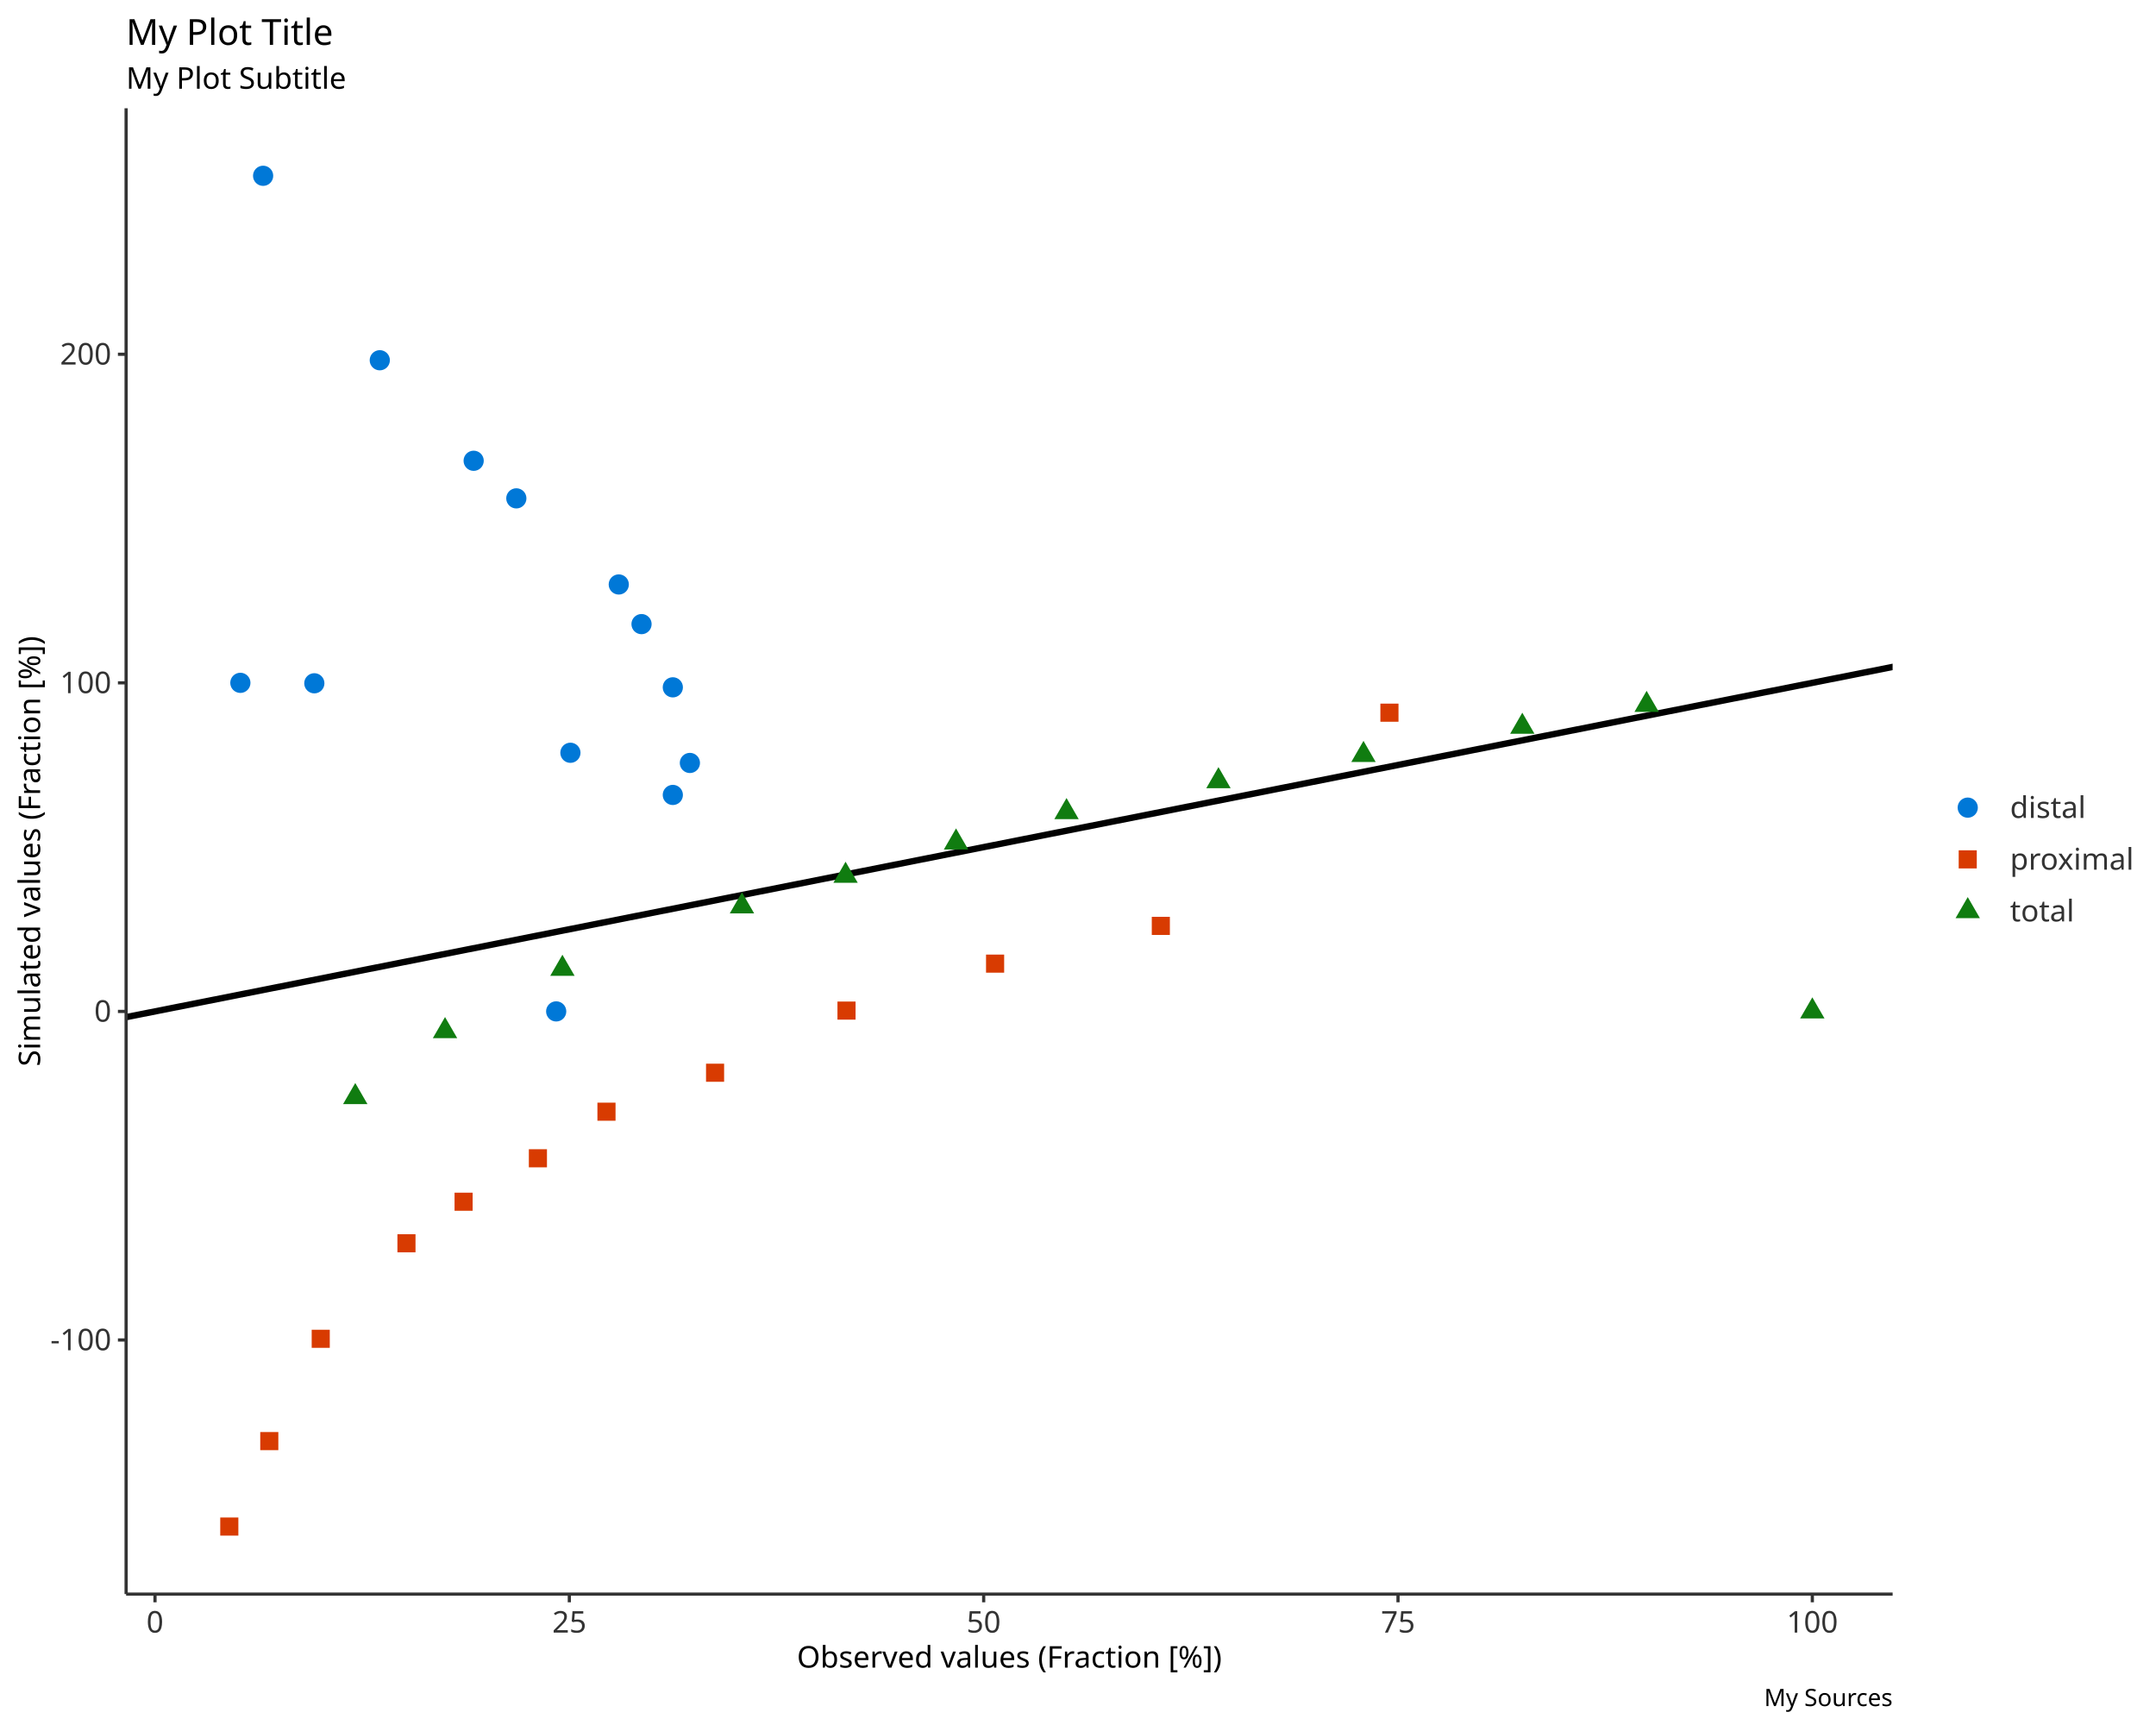
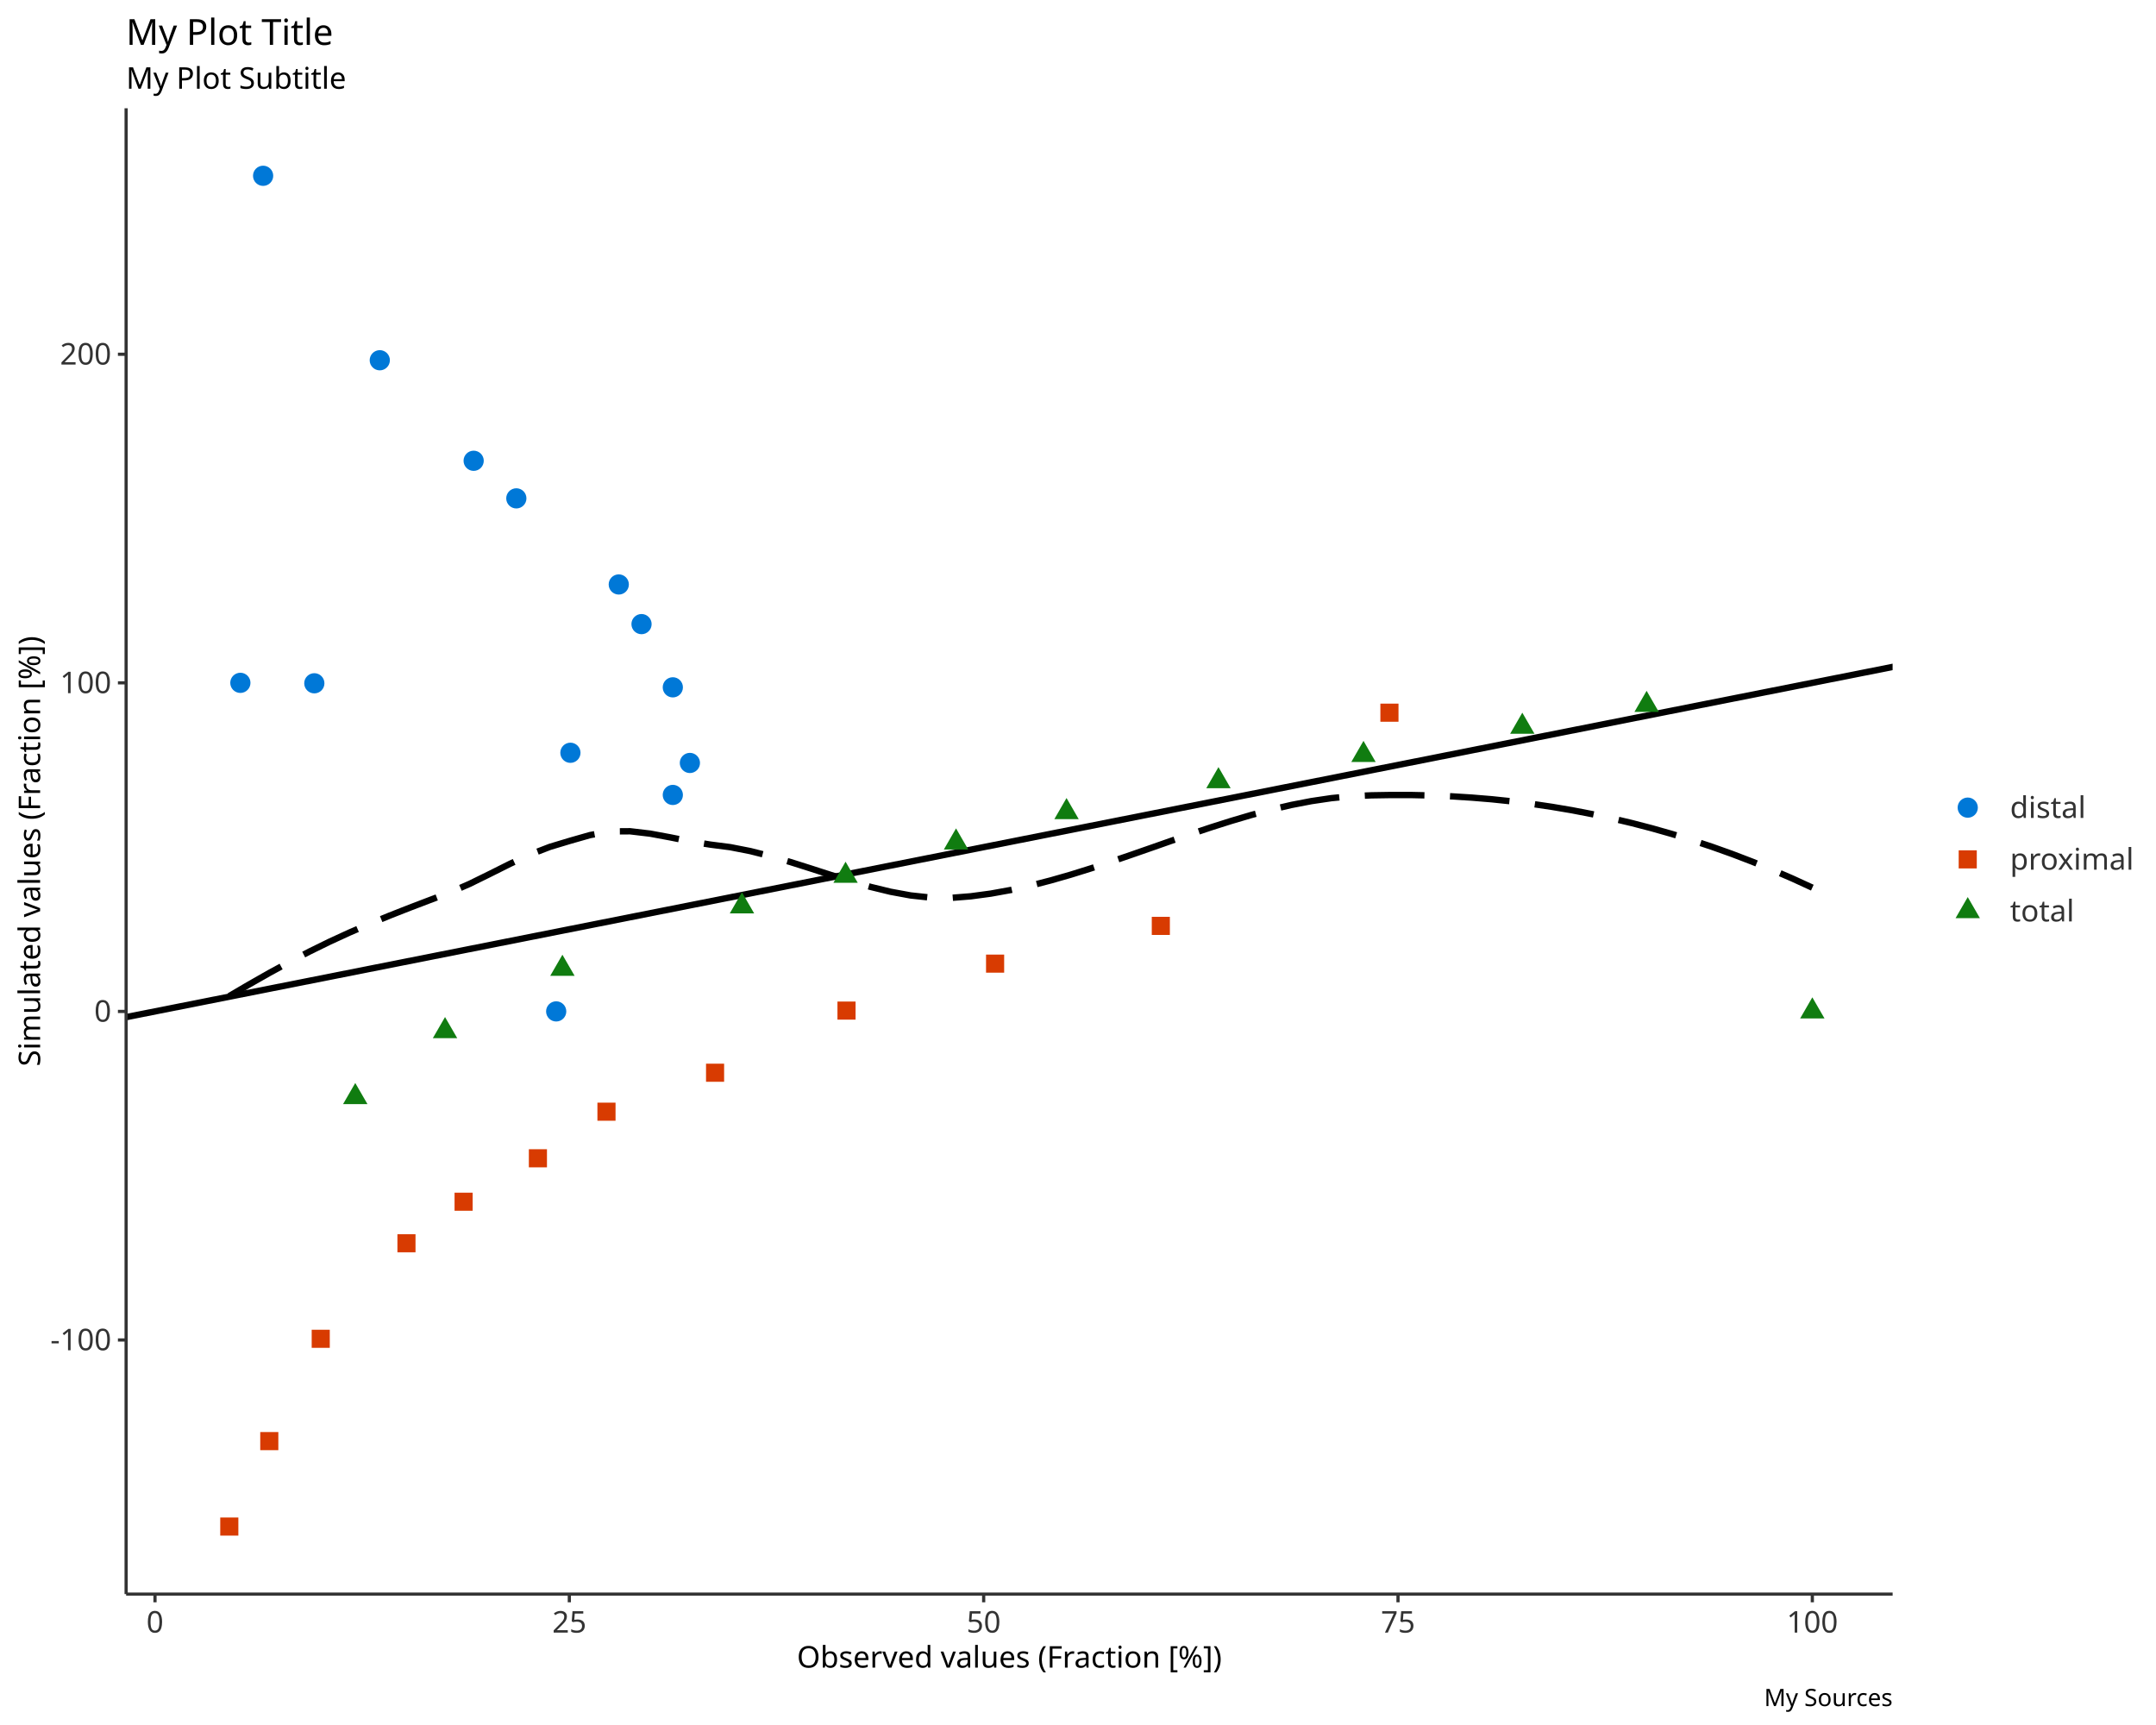
<svg xmlns="http://www.w3.org/2000/svg" class="svglite" data-engine-version="2.0" width="720.00pt" height="576.00pt" viewBox="0 0 720.00 576.00">
  <defs>
    <style type="text/css">
    .svglite line, .svglite polyline, .svglite polygon, .svglite path, .svglite rect, .svglite circle {
      fill: none;
      stroke: #000000;
      stroke-linecap: round;
      stroke-linejoin: round;
      stroke-miterlimit: 10.00;
    }
  </style>
  </defs>
  <rect width="100%" height="100%" style="stroke: none; fill: #FFFFFF;" />
  <defs>
    <clipPath id="cpMC4wMHw3MjAuMDB8MC4wMHw1NzYuMDA=">
      <rect x="0.00" y="0.00" width="720.00" height="576.00" />
    </clipPath>
  </defs>
  <g clip-path="url(#cpMC4wMHw3MjAuMDB8MC4wMHw1NzYuMDA=)">
    <rect x="0.00" y="0.00" width="720.00" height="576.00" style="stroke-width: 1.07; stroke: none; fill: #FFFFFF;" />
  </g>
  <defs>
    <clipPath id="cpNDIuMTJ8NjMyLjA1fDM2LjE1fDUzMi4yOQ==">
      <rect x="42.12" y="36.15" width="589.92" height="496.14" />
    </clipPath>
  </defs>
  <g clip-path="url(#cpNDIuMTJ8NjMyLjA1fDM2LjE1fDUzMi4yOQ==)">
    <rect x="42.12" y="36.15" width="589.92" height="496.14" style="stroke-width: 1.07; stroke: none; fill: #FFFFFF;" />
    <polyline points="42.12,502.29 632.05,502.29 " style="stroke-width: 0.53; stroke: #FFFFFF; stroke-linecap: butt;" />
    <polyline points="42.12,392.58 632.05,392.58 " style="stroke-width: 0.53; stroke: #FFFFFF; stroke-linecap: butt;" />
    <polyline points="42.12,282.86 632.05,282.86 " style="stroke-width: 0.53; stroke: #FFFFFF; stroke-linecap: butt;" />
    <polyline points="42.12,173.15 632.05,173.15 " style="stroke-width: 0.53; stroke: #FFFFFF; stroke-linecap: butt;" />
    <polyline points="42.12,63.44 632.05,63.44 " style="stroke-width: 0.53; stroke: #FFFFFF; stroke-linecap: butt;" />
    <polyline points="120.95,532.29 120.95,36.15 " style="stroke-width: 0.53; stroke: #FFFFFF; stroke-linecap: butt;" />
    <polyline points="259.31,532.29 259.31,36.15 " style="stroke-width: 0.53; stroke: #FFFFFF; stroke-linecap: butt;" />
    <polyline points="397.68,532.29 397.68,36.15 " style="stroke-width: 0.53; stroke: #FFFFFF; stroke-linecap: butt;" />
    <polyline points="536.05,532.29 536.05,36.15 " style="stroke-width: 0.53; stroke: #FFFFFF; stroke-linecap: butt;" />
  </g>
  <g clip-path="url(#cpMC4wMHw3MjAuMDB8MC4wMHw1NzYuMDA=)">
</g>
  <g clip-path="url(#cpNDIuMTJ8NjMyLjA1fDM2LjE1fDUzMi4yOQ==)">
</g>
  <g clip-path="url(#cpMC4wMHw3MjAuMDB8MC4wMHw1NzYuMDA=)">
</g>
  <g clip-path="url(#cpNDIuMTJ8NjMyLjA1fDM2LjE1fDUzMi4yOQ==)">
</g>
  <g clip-path="url(#cpMC4wMHw3MjAuMDB8MC4wMHw1NzYuMDA=)">
</g>
  <g clip-path="url(#cpNDIuMTJ8NjMyLjA1fDM2LjE1fDUzMi4yOQ==)">
</g>
  <g clip-path="url(#cpMC4wMHw3MjAuMDB8MC4wMHw1NzYuMDA=)">
</g>
  <g clip-path="url(#cpNDIuMTJ8NjMyLjA1fDM2LjE1fDUzMi4yOQ==)">
</g>
  <g clip-path="url(#cpMC4wMHw3MjAuMDB8MC4wMHw1NzYuMDA=)">
</g>
  <g clip-path="url(#cpNDIuMTJ8NjMyLjA1fDM2LjE1fDUzMi4yOQ==)">
</g>
  <g clip-path="url(#cpMC4wMHw3MjAuMDB8MC4wMHw1NzYuMDA=)">
</g>
  <g clip-path="url(#cpNDIuMTJ8NjMyLjA1fDM2LjE1fDUzMi4yOQ==)">
</g>
  <g clip-path="url(#cpMC4wMHw3MjAuMDB8MC4wMHw1NzYuMDA=)">
</g>
  <g clip-path="url(#cpNDIuMTJ8NjMyLjA1fDM2LjE1fDUzMi4yOQ==)">
</g>
  <g clip-path="url(#cpMC4wMHw3MjAuMDB8MC4wMHw1NzYuMDA=)">
</g>
  <g clip-path="url(#cpNDIuMTJ8NjMyLjA1fDM2LjE1fDUzMi4yOQ==)">
</g>
  <g clip-path="url(#cpMC4wMHw3MjAuMDB8MC4wMHw1NzYuMDA=)">
</g>
  <g clip-path="url(#cpNDIuMTJ8NjMyLjA1fDM2LjE1fDUzMi4yOQ==)">
</g>
  <g clip-path="url(#cpMC4wMHw3MjAuMDB8MC4wMHw1NzYuMDA=)">
</g>
  <g clip-path="url(#cpNDIuMTJ8NjMyLjA1fDM2LjE1fDUzMi4yOQ==)">
</g>
  <g clip-path="url(#cpMC4wMHw3MjAuMDB8MC4wMHw1NzYuMDA=)">
</g>
  <g clip-path="url(#cpNDIuMTJ8NjMyLjA1fDM2LjE1fDUzMi4yOQ==)">
</g>
  <g clip-path="url(#cpMC4wMHw3MjAuMDB8MC4wMHw1NzYuMDA=)">
</g>
  <g clip-path="url(#cpNDIuMTJ8NjMyLjA1fDM2LjE1fDUzMi4yOQ==)">
</g>
  <g clip-path="url(#cpMC4wMHw3MjAuMDB8MC4wMHw1NzYuMDA=)">
</g>
  <g clip-path="url(#cpNDIuMTJ8NjMyLjA1fDM2LjE1fDUzMi4yOQ==)">
</g>
  <g clip-path="url(#cpMC4wMHw3MjAuMDB8MC4wMHw1NzYuMDA=)">
</g>
  <g clip-path="url(#cpNDIuMTJ8NjMyLjA1fDM2LjE1fDUzMi4yOQ==)">
</g>
  <g clip-path="url(#cpMC4wMHw3MjAuMDB8MC4wMHw1NzYuMDA=)">
</g>
  <g clip-path="url(#cpNDIuMTJ8NjMyLjA1fDM2LjE1fDUzMi4yOQ==)">
</g>
  <g clip-path="url(#cpMC4wMHw3MjAuMDB8MC4wMHw1NzYuMDA=)">
</g>
  <g clip-path="url(#cpNDIuMTJ8NjMyLjA1fDM2LjE1fDUzMi4yOQ==)">
    <line x1="-547.80" y1="456.57" x2="1221.97" y2="105.75" style="stroke-width: 2.13; stroke-linecap: butt;" />
+     <polyline points="76.57,332.60 83.27,328.67 89.96,324.87 96.65,321.23 103.34,317.74 110.03,314.46 116.73,311.38 123.42,308.49 130.11,305.74 136.80,303.11 143.49,300.56 150.18,298.04 156.88,295.11 163.57,291.82 170.26,288.47 176.95,285.36 183.64,282.78 190.34,280.76 197.03,278.85 203.72,277.62 210.41,277.57 217.10,278.36 223.80,279.60 230.49,280.94 237.18,282.02 243.87,282.88 250.56,284.19 257.26,285.88 263.95,287.84 270.64,289.96 277.33,292.12 284.02,294.22 290.71,296.14 297.41,297.77 304.10,299.00 310.79,299.72 317.48,299.82 324.17,299.29 330.87,298.39 337.56,297.18 344.25,295.70 350.94,293.97 357.63,292.05 364.33,289.96 371.02,287.75 377.71,285.46 384.40,283.13 391.09,280.78 397.79,278.48 404.48,276.24 411.17,274.12 417.86,272.14 424.55,270.35 431.24,268.79 437.94,267.50 444.63,266.51 451.32,265.86 458.01,265.57 464.70,265.46 471.40,265.47 478.09,265.62 484.78,265.91 491.47,266.33 498.16,266.88 504.86,267.58 511.55,268.42 518.24,269.41 524.93,270.54 531.62,271.83 538.32,273.26 545.01,274.85 551.70,276.59 558.39,278.49 565.08,280.55 571.77,282.77 578.47,285.16 585.16,287.72 591.85,290.44 598.54,293.33 605.23,296.40 " style="stroke-width: 2.13; stroke-dasharray: 19.92,8.54; stroke-linecap: butt;" />
    <circle cx="185.74" cy="337.72" r="3.02" style="stroke-width: 0.71; stroke: #0078D7; fill: #0078D7;" />
    <circle cx="224.69" cy="265.44" r="3.02" style="stroke-width: 0.71; stroke: #0078D7; fill: #0078D7;" />
    <circle cx="230.39" cy="254.76" r="3.02" style="stroke-width: 0.71; stroke: #0078D7; fill: #0078D7;" />
    <circle cx="224.69" cy="229.51" r="3.02" style="stroke-width: 0.71; stroke: #0078D7; fill: #0078D7;" />
    <circle cx="214.24" cy="208.40" r="3.02" style="stroke-width: 0.71; stroke: #0078D7; fill: #0078D7;" />
    <circle cx="206.64" cy="195.16" r="3.02" style="stroke-width: 0.71; stroke: #0078D7; fill: #0078D7;" />
    <circle cx="190.49" cy="251.36" r="3.02" style="stroke-width: 0.71; stroke: #0078D7; fill: #0078D7;" />
    <circle cx="172.43" cy="166.41" r="3.02" style="stroke-width: 0.71; stroke: #0078D7; fill: #0078D7;" />
    <circle cx="158.18" cy="153.86" r="3.02" style="stroke-width: 0.71; stroke: #0078D7; fill: #0078D7;" />
    <circle cx="126.83" cy="120.29" r="3.02" style="stroke-width: 0.71; stroke: #0078D7; fill: #0078D7;" />
    <circle cx="104.97" cy="228.16" r="3.02" style="stroke-width: 0.71; stroke: #0078D7; fill: #0078D7;" />
    <circle cx="87.87" cy="58.70" r="3.02" style="stroke-width: 0.71; stroke: #0078D7; fill: #0078D7;" />
    <circle cx="80.27" cy="228.01" r="3.02" style="stroke-width: 0.71; stroke: #0078D7; fill: #0078D7;" />
    <polygon points="460.98,241.00 467.03,241.00 467.03,234.95 460.98,234.95 " style="stroke-width: 0.71; stroke: none; fill: #D83B01;" />
    <polygon points="384.64,312.19 390.68,312.19 390.68,306.14 384.64,306.14 " style="stroke-width: 0.71; stroke: none; fill: #D83B01;" />
    <polygon points="329.29,324.79 335.34,324.79 335.34,318.75 329.29,318.75 " style="stroke-width: 0.71; stroke: none; fill: #D83B01;" />
    <polygon points="279.67,340.47 285.72,340.47 285.72,334.43 279.67,334.43 " style="stroke-width: 0.71; stroke: none; fill: #D83B01;" />
    <polygon points="235.78,361.22 241.82,361.22 241.82,355.18 235.78,355.18 " style="stroke-width: 0.71; stroke: none; fill: #D83B01;" />
    <polygon points="199.51,374.23 205.56,374.23 205.56,368.19 199.51,368.19 " style="stroke-width: 0.71; stroke: none; fill: #D83B01;" />
    <polygon points="176.61,389.79 182.66,389.79 182.66,383.74 176.61,383.74 " style="stroke-width: 0.71; stroke: none; fill: #D83B01;" />
    <polygon points="151.80,404.29 157.84,404.29 157.84,398.25 151.80,398.25 " style="stroke-width: 0.71; stroke: none; fill: #D83B01;" />
    <polygon points="132.72,418.16 138.76,418.16 138.76,412.12 132.72,412.12 " style="stroke-width: 0.71; stroke: none; fill: #D83B01;" />
    <polygon points="104.09,450.06 110.13,450.06 110.13,444.02 104.09,444.02 " style="stroke-width: 0.71; stroke: none; fill: #D83B01;" />
    <polygon points="86.91,484.23 92.95,484.23 92.95,478.18 86.91,478.18 " style="stroke-width: 0.71; stroke: none; fill: #D83B01;" />
    <polygon points="73.55,512.76 79.60,512.76 79.60,506.71 73.55,506.71 " style="stroke-width: 0.71; stroke: none; fill: #D83B01;" />
    <polygon points="605.23,333.02 609.30,340.07 601.16,340.07 " style="stroke-width: 0.71; stroke: none; fill: #107C10;" />
    <polygon points="549.89,230.67 553.96,237.72 545.82,237.72 " style="stroke-width: 0.71; stroke: none; fill: #107C10;" />
    <polygon points="508.38,237.97 512.45,245.02 504.31,245.02 " style="stroke-width: 0.71; stroke: none; fill: #107C10;" />
    <polygon points="455.34,247.38 459.41,254.43 451.27,254.43 " style="stroke-width: 0.71; stroke: none; fill: #107C10;" />
    <polygon points="406.91,256.14 410.98,263.19 402.84,263.19 " style="stroke-width: 0.71; stroke: none; fill: #107C10;" />
    <polygon points="356.17,266.47 360.24,273.52 352.10,273.52 " style="stroke-width: 0.71; stroke: none; fill: #107C10;" />
    <polygon points="319.27,276.61 323.34,283.66 315.20,283.66 " style="stroke-width: 0.71; stroke: none; fill: #107C10;" />
    <polygon points="282.38,287.73 286.45,294.78 278.31,294.78 " style="stroke-width: 0.71; stroke: none; fill: #107C10;" />
    <polygon points="247.78,297.94 251.85,304.99 243.71,304.99 " style="stroke-width: 0.71; stroke: none; fill: #107C10;" />
    <polygon points="187.82,318.79 191.89,325.84 183.75,325.84 " style="stroke-width: 0.71; stroke: none; fill: #107C10;" />
    <polygon points="148.62,339.60 152.69,346.65 144.55,346.65 " style="stroke-width: 0.71; stroke: none; fill: #107C10;" />
    <polygon points="118.64,361.62 122.71,368.67 114.57,368.67 " style="stroke-width: 0.71; stroke: none; fill: #107C10;" />
  </g>
  <g clip-path="url(#cpMC4wMHw3MjAuMDB8MC4wMHw1NzYuMDA=)">
    <polyline points="42.12,532.29 42.12,36.15 " style="stroke-width: 1.07; stroke: #333333; stroke-linecap: butt;" />
    <text x="37.19" y="450.87" text-anchor="end" style="font-size: 10.00px; fill: #333333; font-family: sans;" textLength="20.02px" lengthAdjust="spacingAndGlyphs">-100</text>
    <text x="37.19" y="341.16" text-anchor="end" style="font-size: 10.00px; fill: #333333; font-family: sans;" textLength="5.56px" lengthAdjust="spacingAndGlyphs">0</text>
    <text x="37.19" y="231.45" text-anchor="end" style="font-size: 10.00px; fill: #333333; font-family: sans;" textLength="16.69px" lengthAdjust="spacingAndGlyphs">100</text>
    <text x="37.19" y="121.73" text-anchor="end" style="font-size: 10.00px; fill: #333333; font-family: sans;" textLength="16.69px" lengthAdjust="spacingAndGlyphs">200</text>
    <polyline points="39.38,447.43 42.12,447.43 " style="stroke-width: 1.07; stroke: #333333; stroke-linecap: butt;" />
    <polyline points="39.38,337.72 42.12,337.72 " style="stroke-width: 1.07; stroke: #333333; stroke-linecap: butt;" />
    <polyline points="39.38,228.01 42.12,228.01 " style="stroke-width: 1.07; stroke: #333333; stroke-linecap: butt;" />
    <polyline points="39.38,118.29 42.12,118.29 " style="stroke-width: 1.07; stroke: #333333; stroke-linecap: butt;" />
    <polyline points="42.12,532.29 632.05,532.29 " style="stroke-width: 1.07; stroke: #333333; stroke-linecap: butt;" />
    <polyline points="51.76,535.03 51.76,532.29 " style="stroke-width: 1.07; stroke: #333333; stroke-linecap: butt;" />
    <polyline points="190.13,535.03 190.13,532.29 " style="stroke-width: 1.07; stroke: #333333; stroke-linecap: butt;" />
    <polyline points="328.50,535.03 328.50,532.29 " style="stroke-width: 1.07; stroke: #333333; stroke-linecap: butt;" />
    <polyline points="466.87,535.03 466.87,532.29 " style="stroke-width: 1.07; stroke: #333333; stroke-linecap: butt;" />
    <polyline points="605.23,535.03 605.23,532.29 " style="stroke-width: 1.07; stroke: #333333; stroke-linecap: butt;" />
    <text x="51.76" y="545.14" text-anchor="middle" style="font-size: 10.00px; fill: #333333; font-family: sans;" textLength="5.56px" lengthAdjust="spacingAndGlyphs">0</text>
    <text x="190.13" y="545.14" text-anchor="middle" style="font-size: 10.00px; fill: #333333; font-family: sans;" textLength="11.12px" lengthAdjust="spacingAndGlyphs">25</text>
    <text x="328.50" y="545.14" text-anchor="middle" style="font-size: 10.00px; fill: #333333; font-family: sans;" textLength="11.12px" lengthAdjust="spacingAndGlyphs">50</text>
    <text x="466.87" y="545.14" text-anchor="middle" style="font-size: 10.00px; fill: #333333; font-family: sans;" textLength="11.12px" lengthAdjust="spacingAndGlyphs">75</text>
    <text x="605.23" y="545.14" text-anchor="middle" style="font-size: 10.00px; fill: #333333; font-family: sans;" textLength="16.69px" lengthAdjust="spacingAndGlyphs">100</text>
    <text x="337.09" y="556.84" text-anchor="middle" style="font-size: 10.00px; font-family: sans;" textLength="137.85px" lengthAdjust="spacingAndGlyphs">Observed values (Fraction [%])</text>
    <text transform="translate(13.40,284.22) rotate(-90)" text-anchor="middle" style="font-size: 10.00px; font-family: sans;" textLength="138.95px" lengthAdjust="spacingAndGlyphs">Simulated values (Fraction [%])</text>
    <rect x="643.01" y="250.08" width="71.51" height="68.28" style="stroke-width: 1.07; stroke: none; fill: #FFFFFF;" />
    <rect x="648.49" y="261.04" width="17.28" height="17.28" style="stroke-width: 1.07; stroke: none; fill: #FFFFFF;" />
    <circle cx="657.13" cy="269.68" r="3.02" style="stroke-width: 0.71; stroke: #0078D7; fill: #0078D7;" />
    <rect x="648.49" y="278.32" width="17.28" height="17.28" style="stroke-width: 1.07; stroke: none; fill: #FFFFFF;" />
    <polygon points="654.11,289.98 660.15,289.98 660.15,283.93 654.11,283.93 " style="stroke-width: 0.71; stroke: none; fill: #D83B01;" />
    <rect x="648.49" y="295.60" width="17.28" height="17.28" style="stroke-width: 1.07; stroke: none; fill: #FFFFFF;" />
    <polygon points="657.13,299.54 661.20,306.59 653.06,306.59 " style="stroke-width: 0.71; stroke: none; fill: #107C10;" />
    <text x="671.25" y="273.12" style="font-size: 10.00px; fill: #333333; font-family: sans;" textLength="23.35px" lengthAdjust="spacingAndGlyphs">distal</text>
    <text x="671.25" y="290.40" style="font-size: 10.00px; fill: #333333; font-family: sans;" textLength="37.79px" lengthAdjust="spacingAndGlyphs">proximal</text>
    <text x="671.25" y="307.68" style="font-size: 10.00px; fill: #333333; font-family: sans;" textLength="18.90px" lengthAdjust="spacingAndGlyphs">total</text>
    <text x="42.12" y="29.63" style="font-size: 10.00px; font-family: sans;" textLength="69.48px" lengthAdjust="spacingAndGlyphs">My Plot Subtitle</text>
    <text x="42.12" y="14.98" style="font-size: 12.00px; font-family: sans;" textLength="66.02px" lengthAdjust="spacingAndGlyphs">My Plot Title</text>
    <text x="632.05" y="569.69" text-anchor="end" style="font-size: 8.00px; font-family: sans;" textLength="42.25px" lengthAdjust="spacingAndGlyphs">My Sources</text>
  </g>
</svg>
